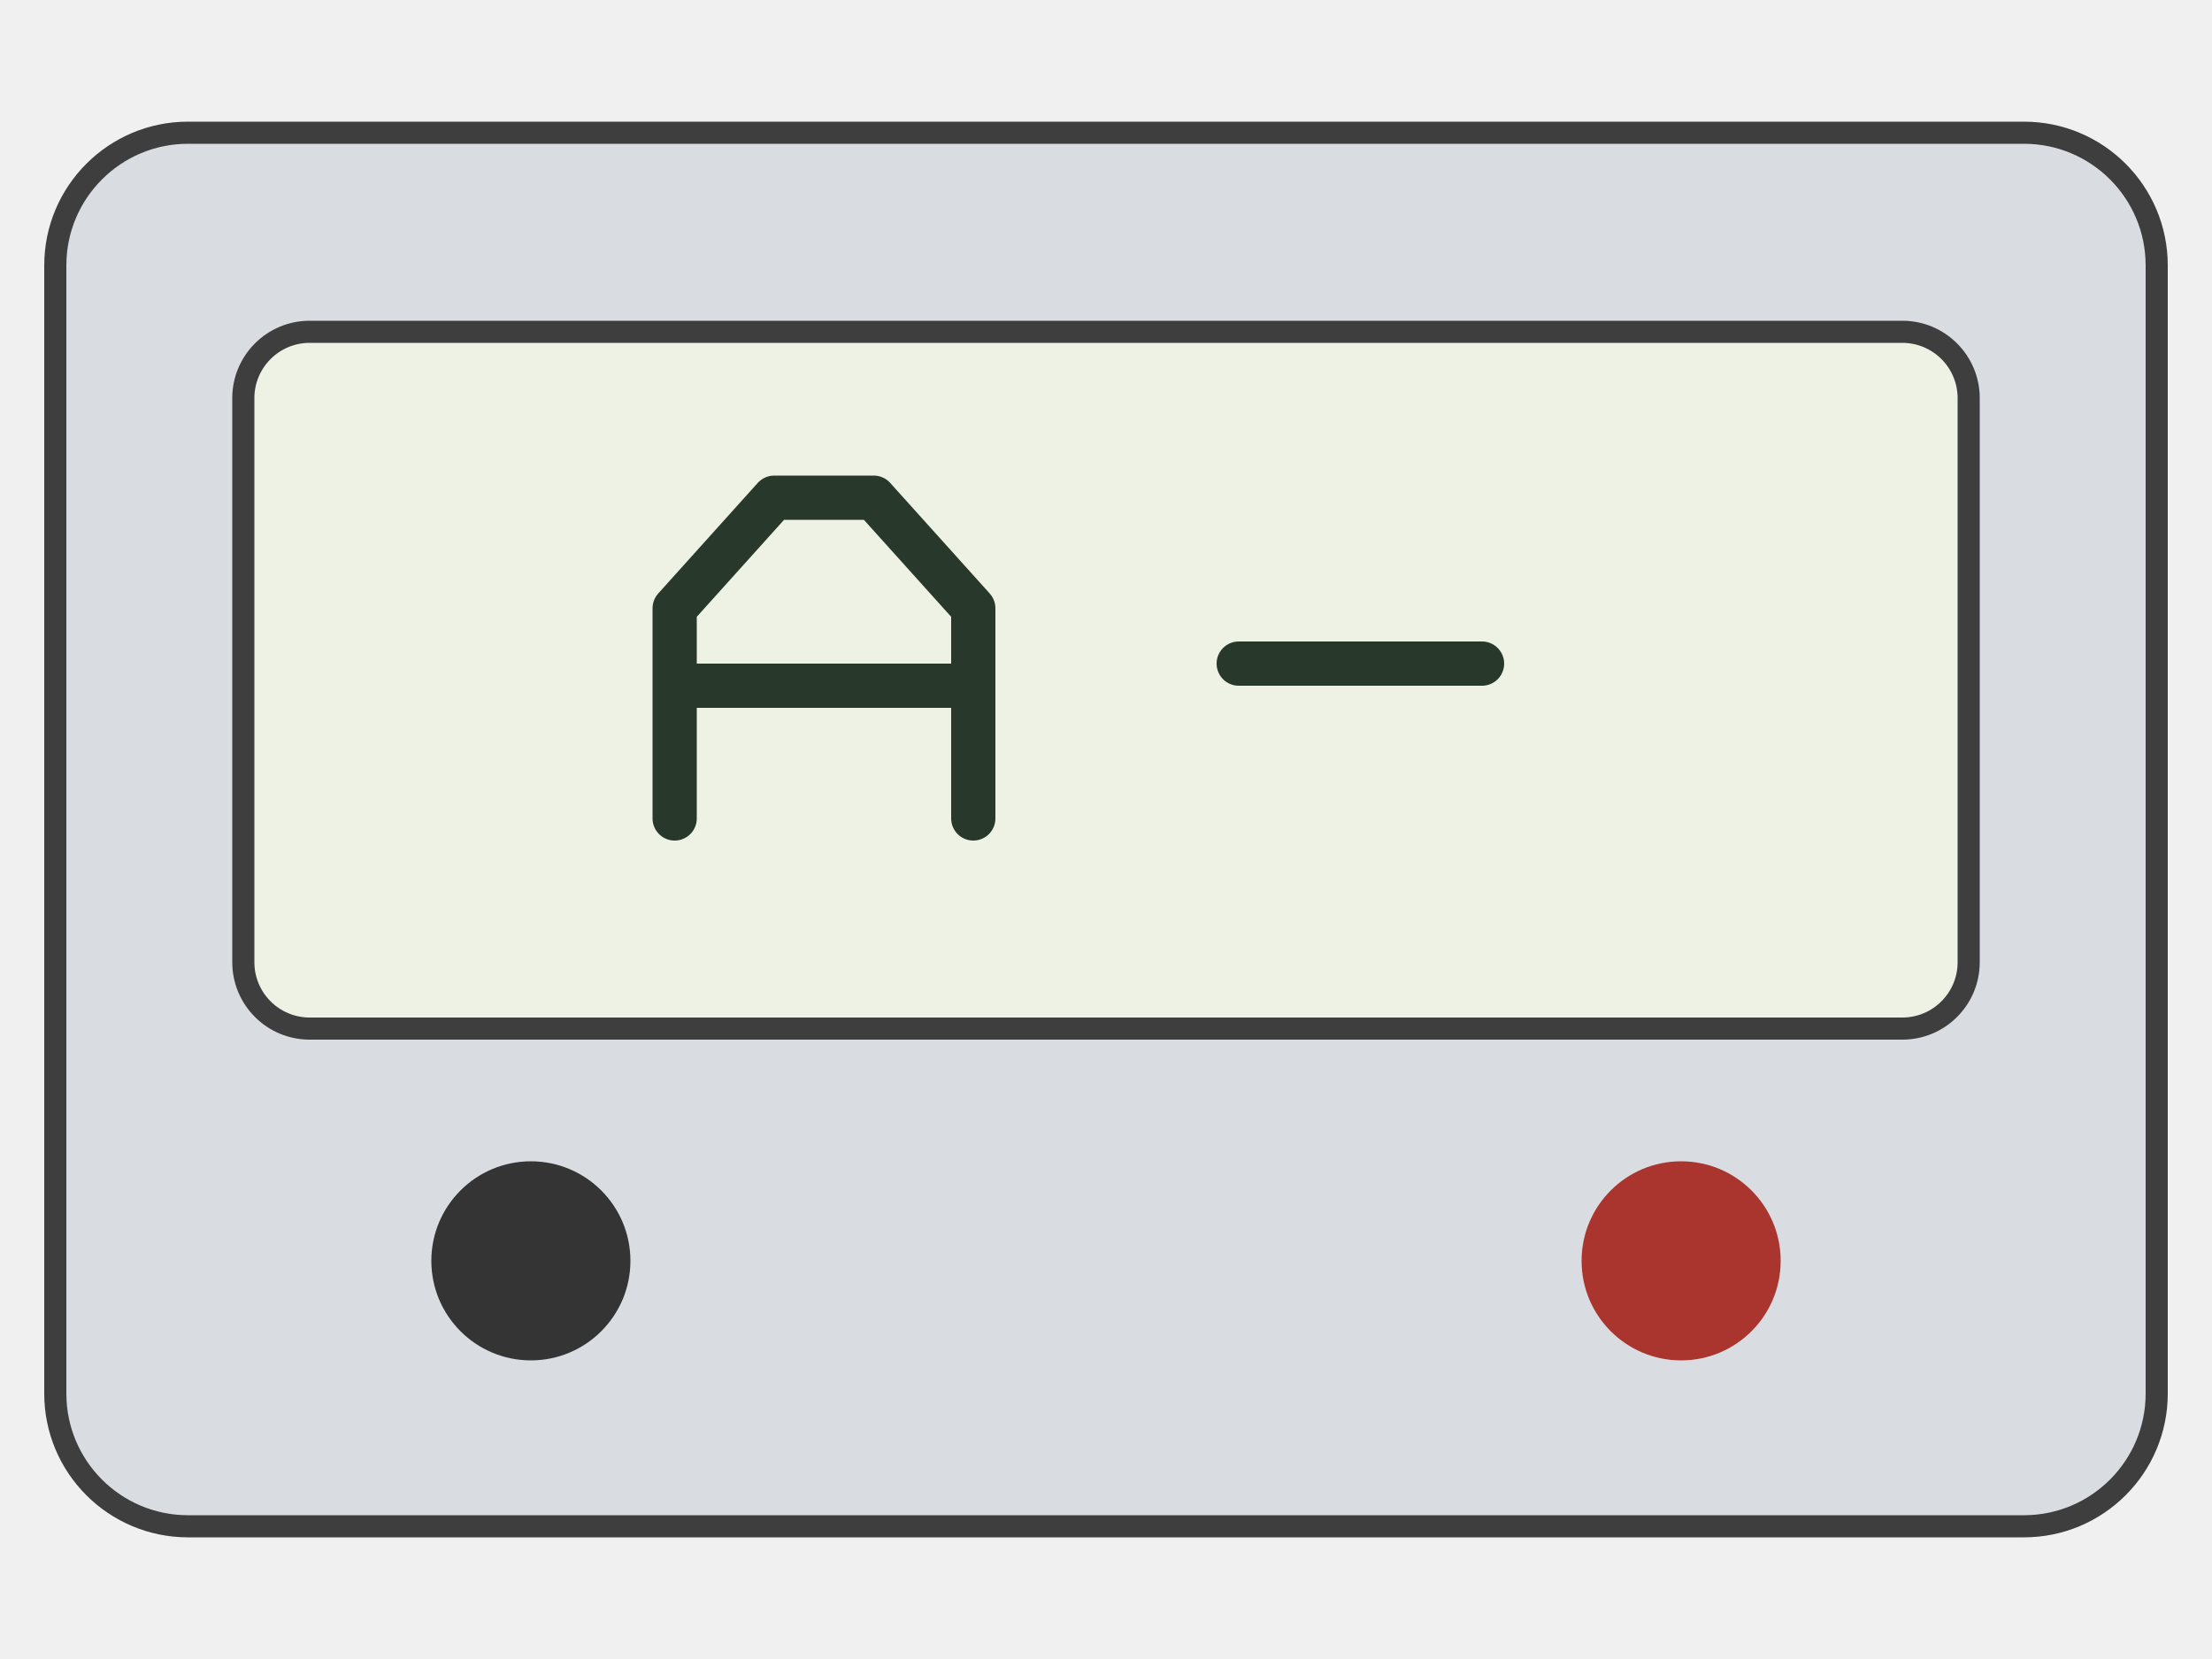
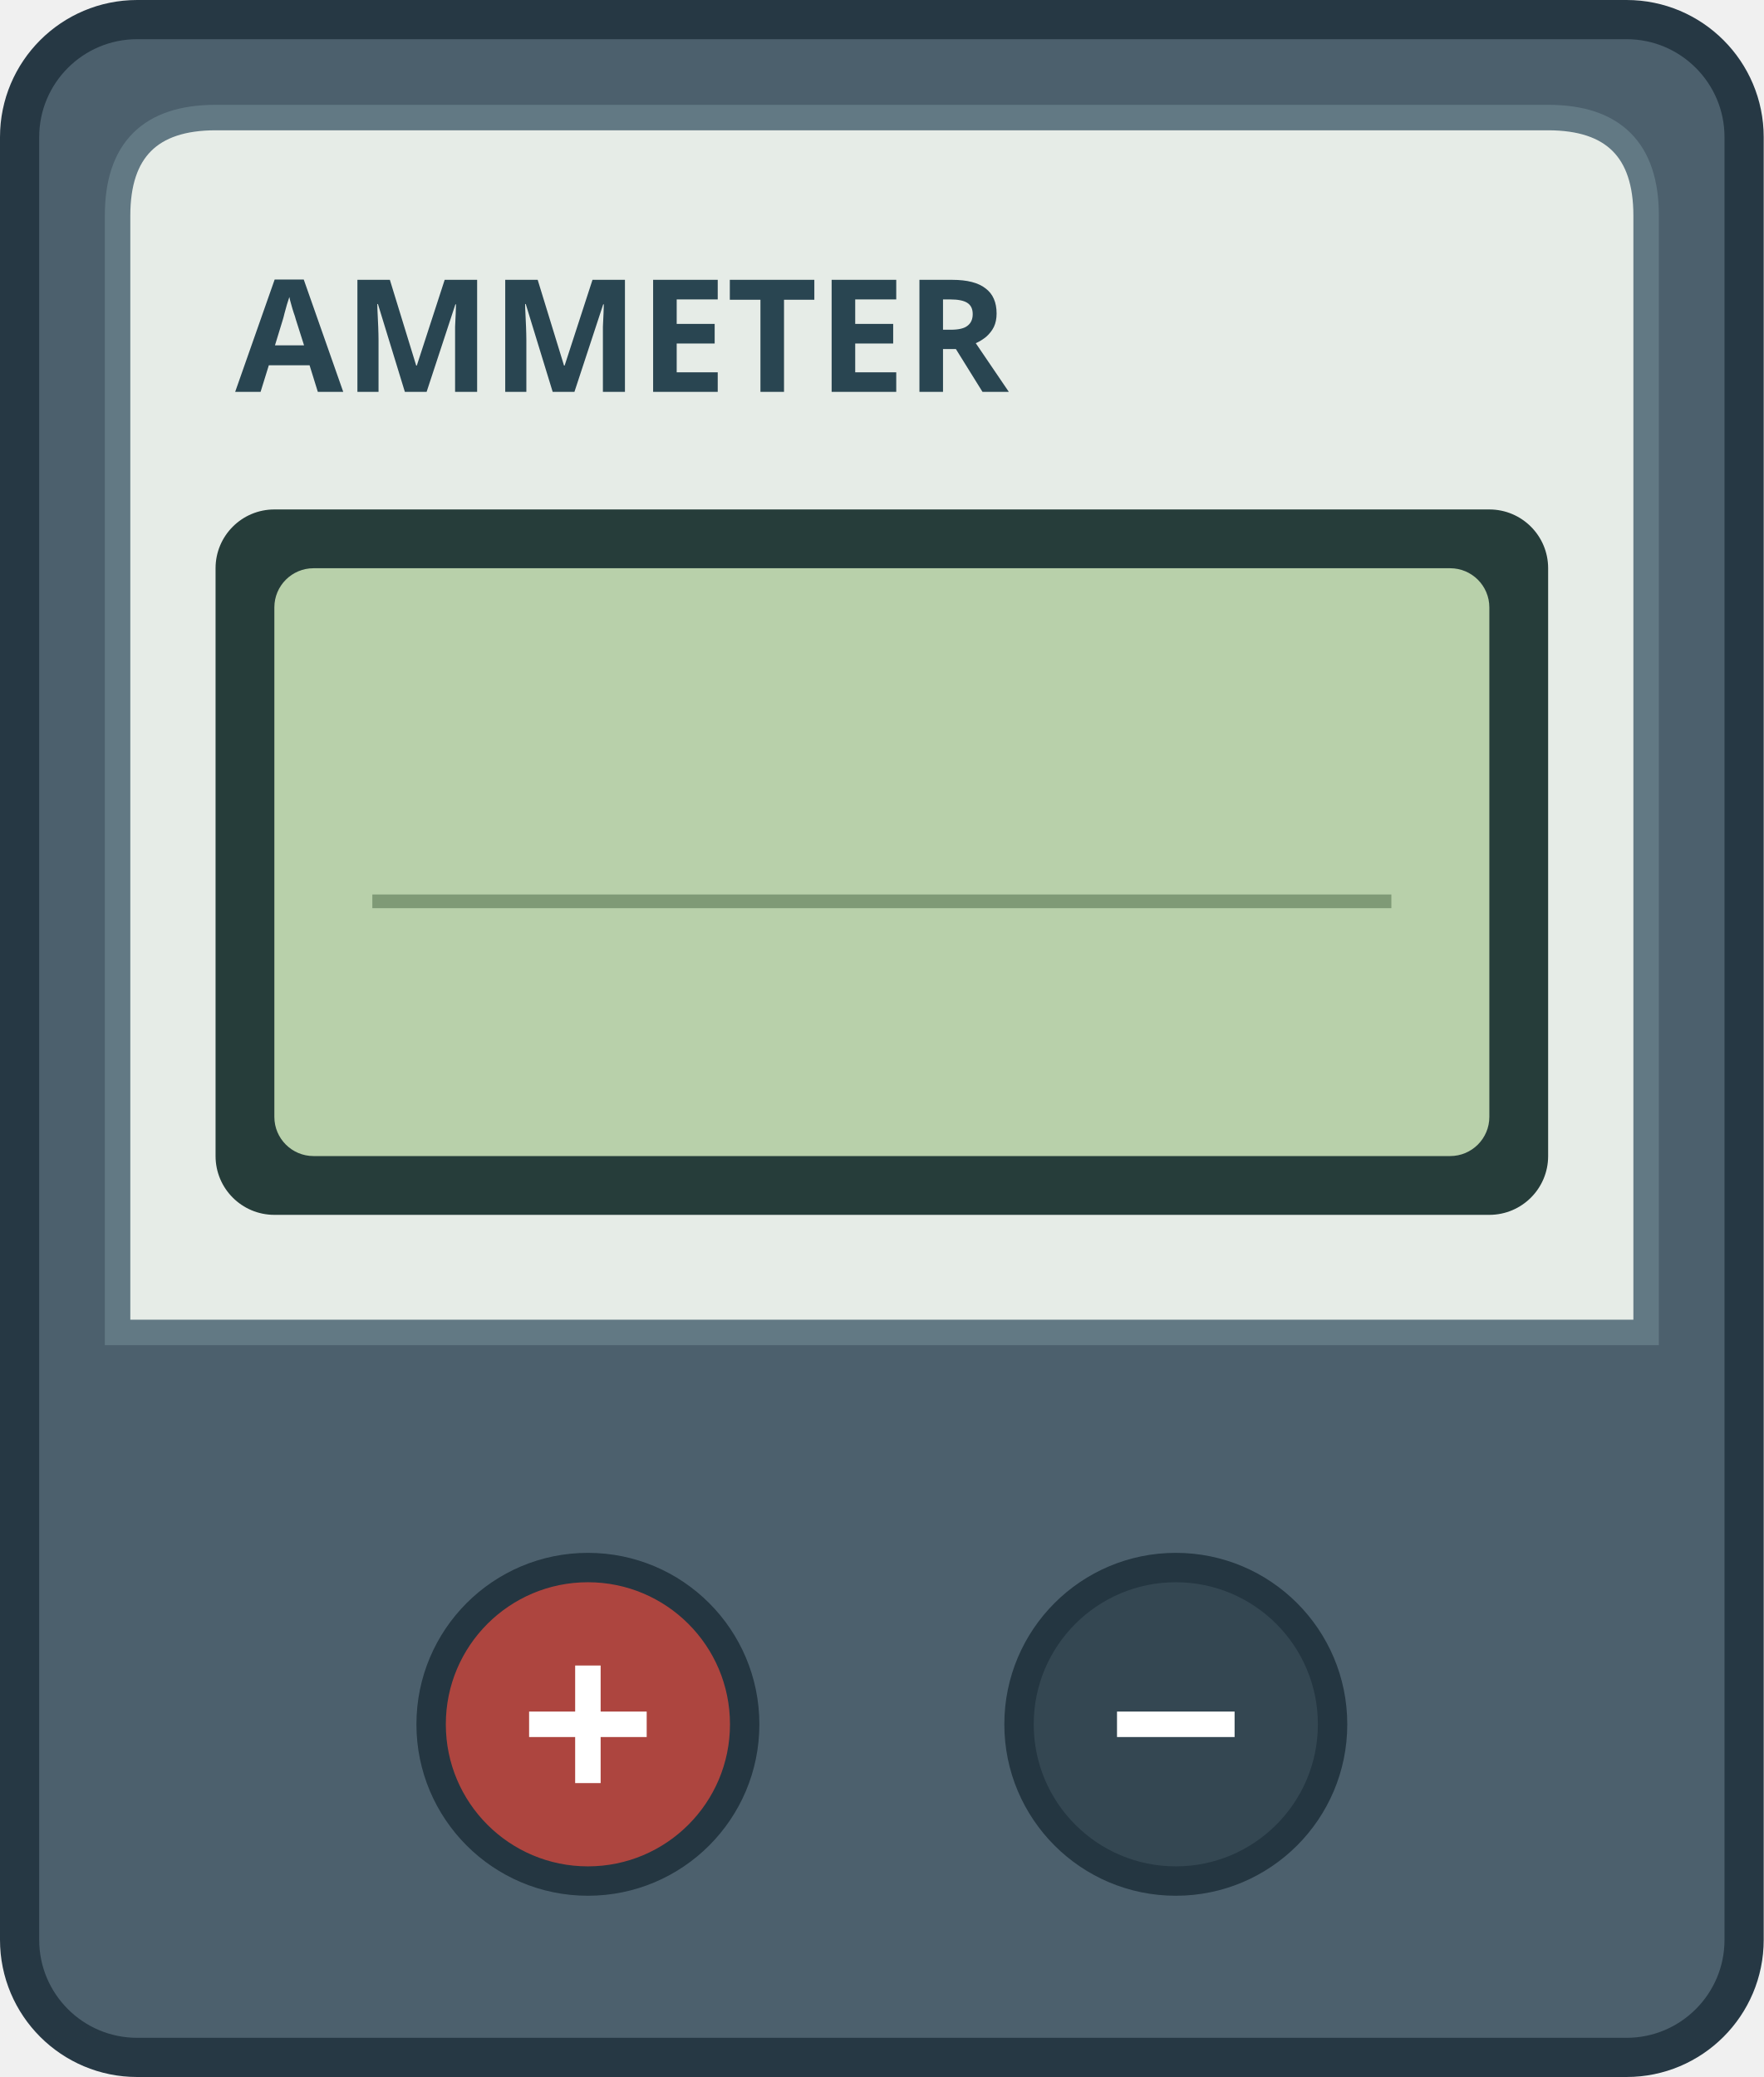
- <svg xmlns="http://www.w3.org/2000/svg" width="200" height="150" viewBox="0 0 200 150">
-   <rect x="5" y="12" width="190" height="126" rx="12" fill="#d9dce0" stroke="#3e3e3e" stroke-width="2" />
-   <rect x="22" y="30" width="156" height="63" rx="6" fill="#edf2e5" stroke="#3e3e3e" stroke-width="2" />
-   <path d="M61 74V55l9-10h9l9 10v19M61 62h27M112 60h22" fill="none" stroke="#28392c" stroke-width="4" stroke-linecap="round" stroke-linejoin="round" />
-   <circle cx="48" cy="114" r="9" fill="#343434" />
-   <circle cx="152" cy="114" r="9" fill="#aa342e" />
+ <svg xmlns="http://www.w3.org/2000/svg" width="90" height="106" viewBox="0 0 90 106">
+   <rect x="1" y="1" width="88" height="104" rx="6" fill="#4c606d" stroke="#263844" stroke-width="2" />
+   <path d="M6 68V11q0-5 5-5h68q5 0 5 5v57Z" fill="#e6ece7" stroke="#627984" stroke-width="1.3" />
+   <text x="12" y="20" fill="#294551" font-family="sans-serif" font-size="8" font-weight="bold">AMMETER</text>
+   <rect x="11" y="26" width="68" height="36" rx="3" fill="#263d3a" />
+   <rect x="14" y="29" width="62" height="30" rx="2" fill="#b8d0aa" />
+   <path d="M19 46h52" stroke="#7f9a76" stroke-width=".7" />
+   <g stroke="#243641" stroke-width="1.5">
+     <circle cx="30" cy="88" r="8" fill="#ad453f" />
+     <circle cx="60" cy="88" r="8" fill="#344752" />
+   </g>
+   <path d="M27 88h6m-3-3v6m27-3h6" stroke="#fff" stroke-width="1.3" />
</svg>
